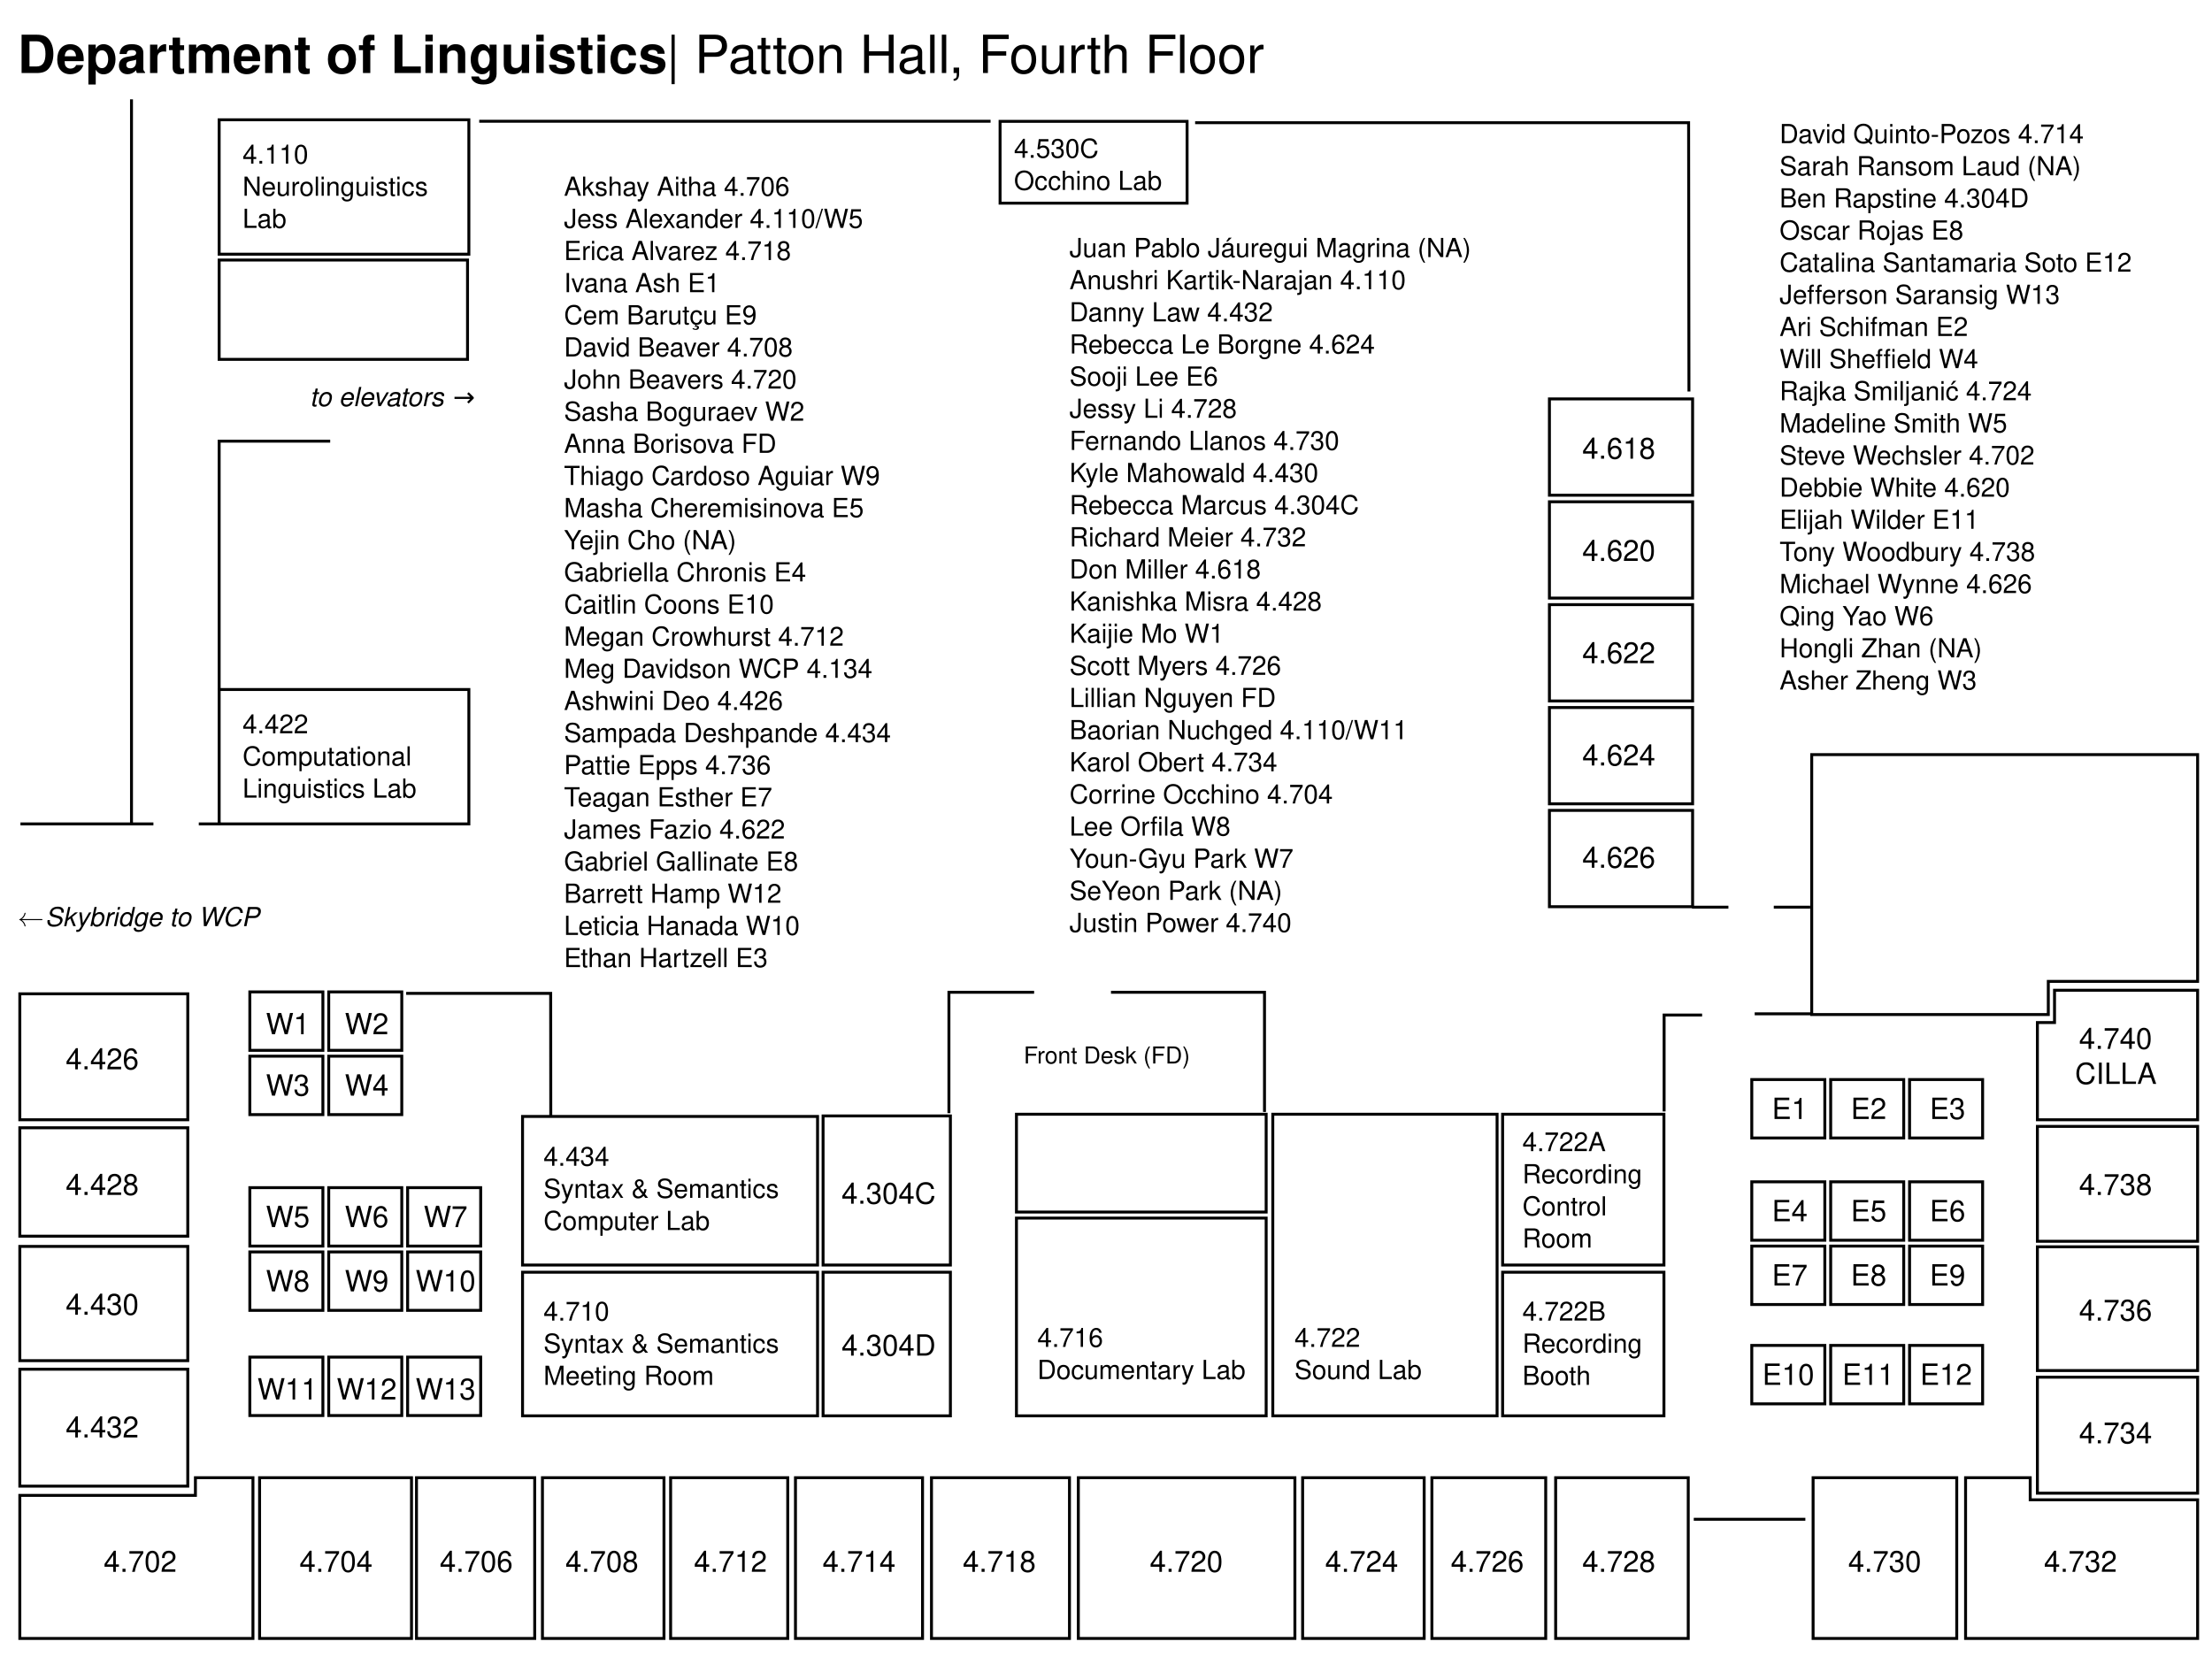
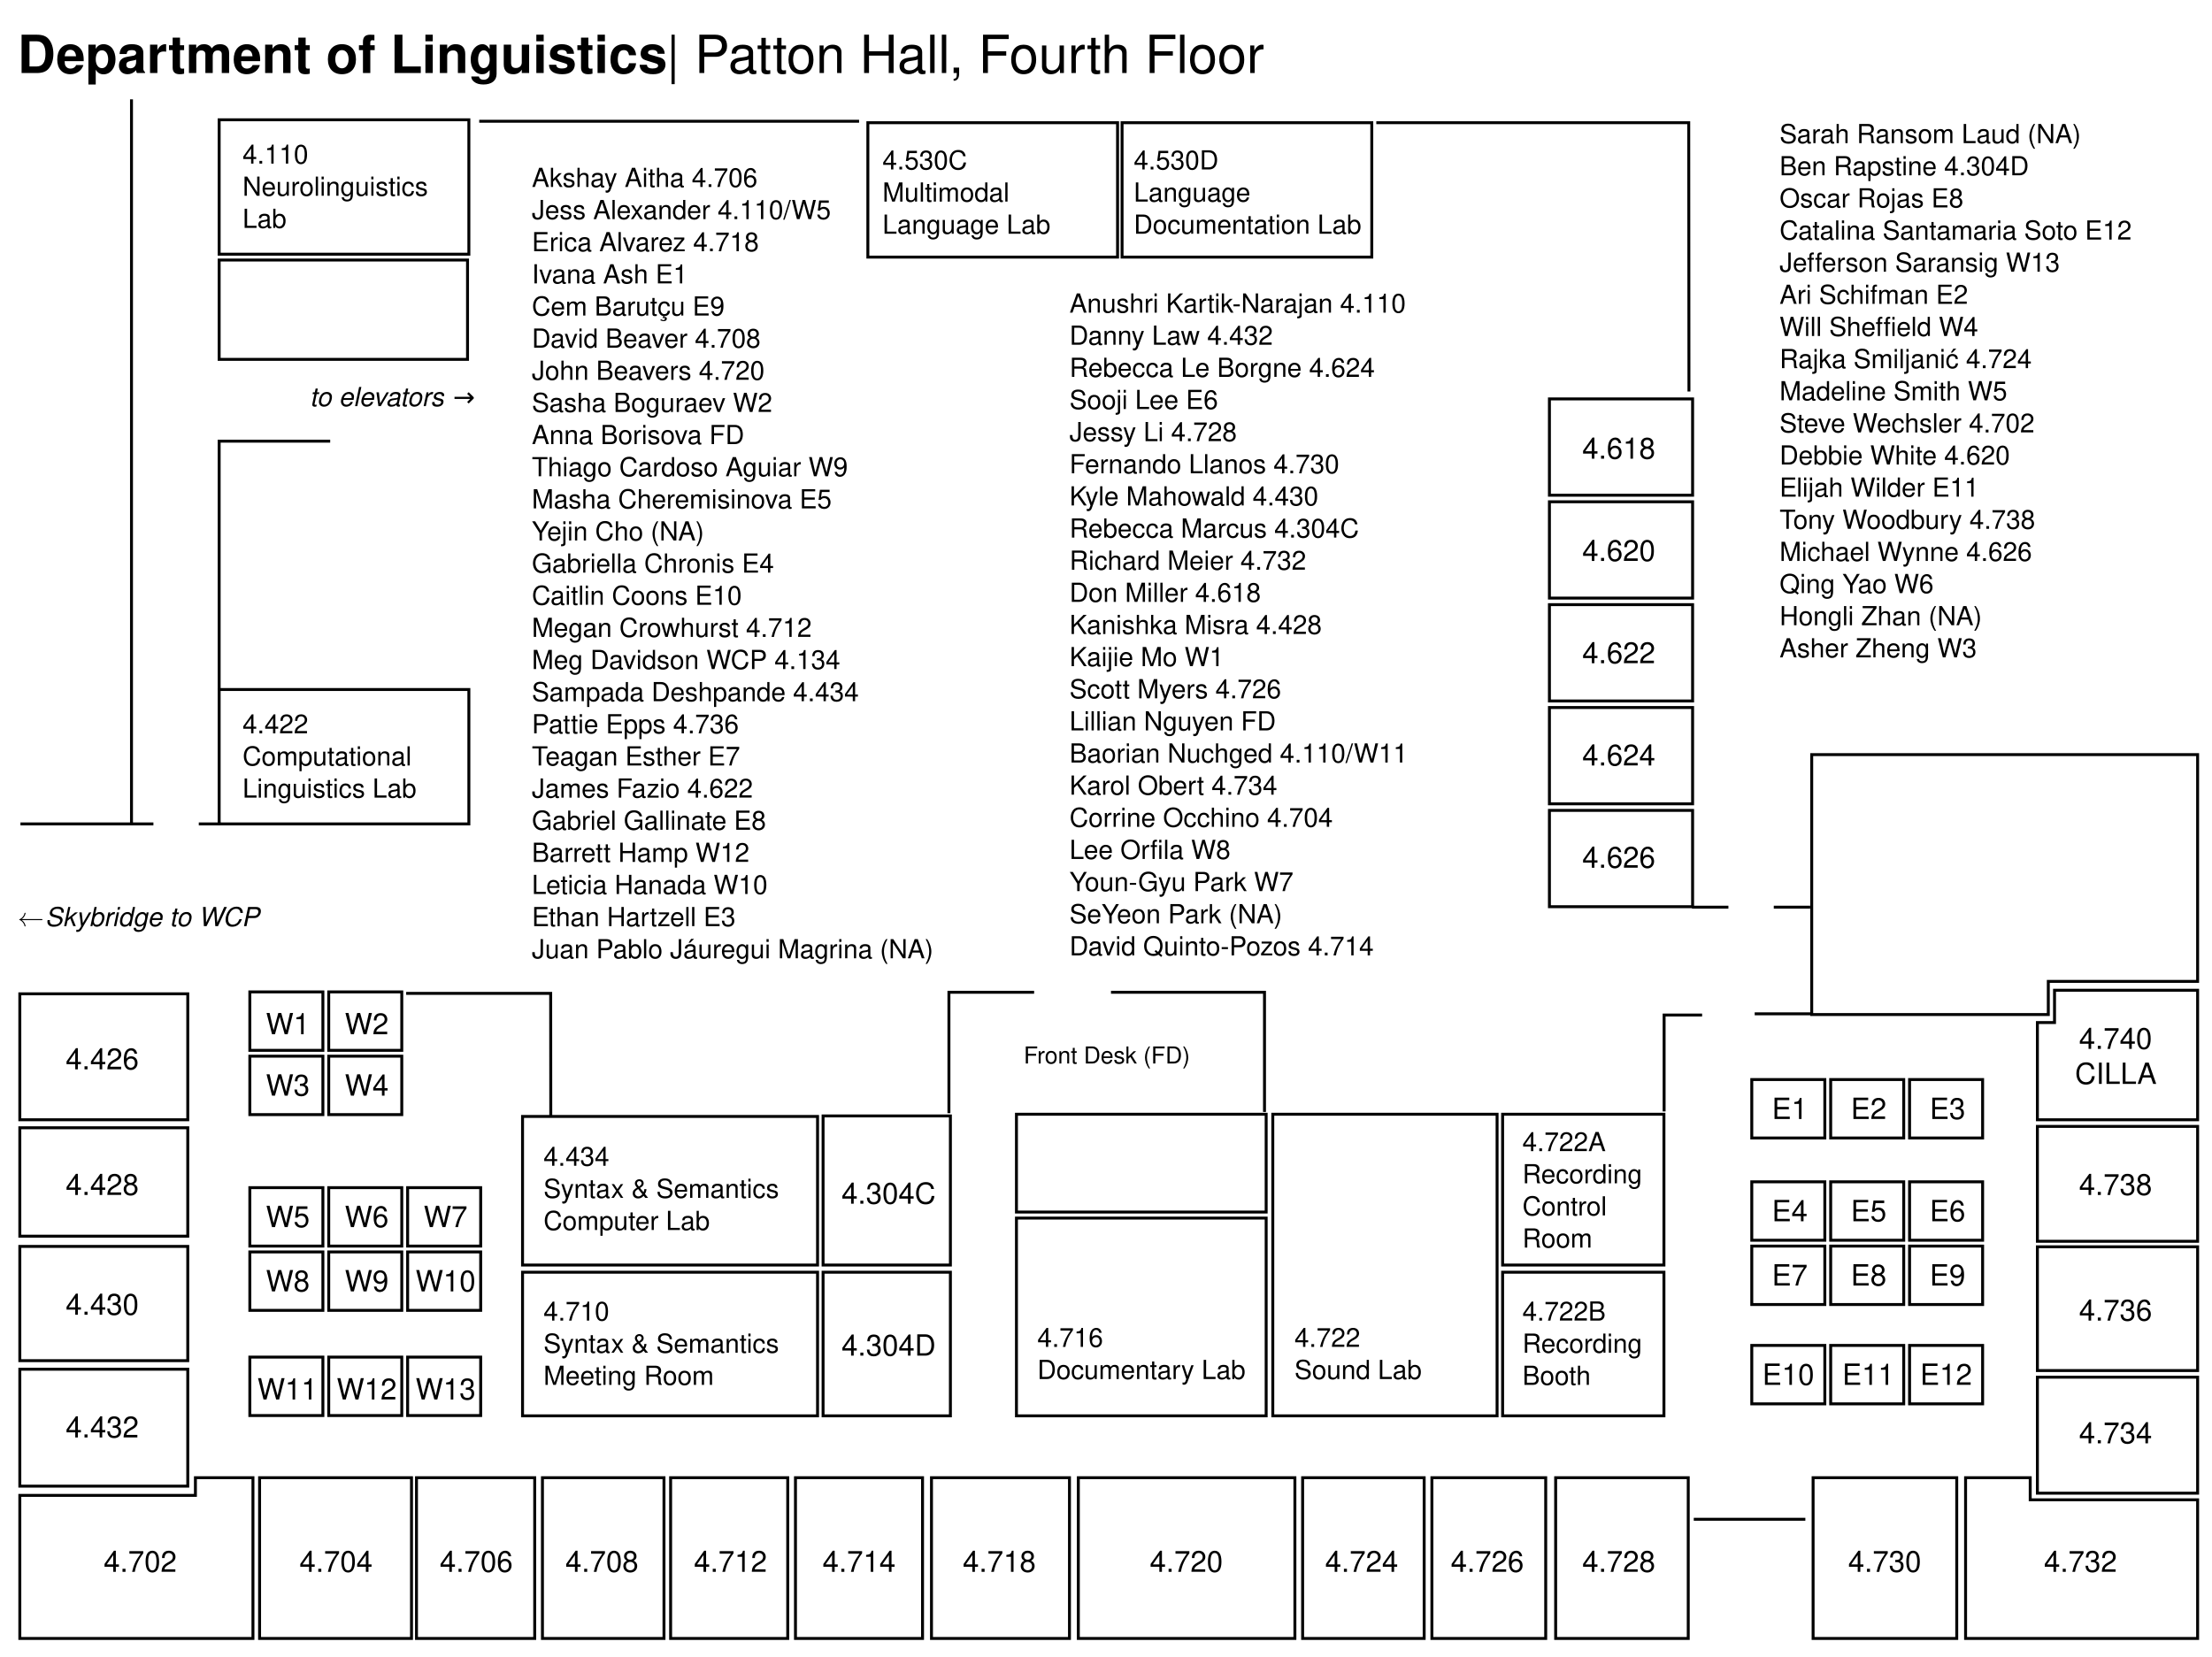
<svg xmlns="http://www.w3.org/2000/svg" width="757px" height="567px" viewBox="0 0 757 567" version="1.1">
  <g id="Artboard" stroke="none" stroke-width="1" fill="none" fill-rule="evenodd">
    <g id="Slices" />
    <g id="Offices-Shapes" transform="translate(6.7822, 40.5352)" stroke="#000000">
      <polygon id="Shape" points="745.295 295.367 694.198 295.367 694.198 306.712 613.23 306.712 613.23 217.748 745.295 217.748" />
-       <line x1="157.718" y1="0.965" x2="331.718" y2="0.965" id="Line" stroke-linecap="square" />
+       <line x1="157.718" y1="0.965" x2="286.718" y2="0.965" id="Line" stroke-linecap="square" />
      <polygon id="Shape" points="745.295 520.26 665.887 520.26 665.887 465.242 688.005 465.242 688.005 472.807 745.295 472.807" />
      <rect id="Rectangle" x="613.705" y="465.242" width="49.157" height="55.018" />
      <rect id="Rectangle" x="525.601" y="465.242" width="45.376" height="55.018" />
      <rect id="Rectangle" x="483.249" y="465.242" width="38.948" height="55.018" />
      <rect id="Rectangle" x="439.008" y="465.242" width="41.594" height="55.018" />
      <polygon id="Rectangle" points="362.248 465.242 362.248 520.26 436.361 520.26 436.361 465.242" />
      <polygon id="Rectangle" points="265.447 465.242 265.447 520.26 308.933 520.26 308.933 465.242" />
      <polygon id="Rectangle" points="311.995 465.242 311.995 520.26 359.218 520.26 359.218 465.242" />
      <polygon id="Rectangle" points="274.894 394.909 274.894 444.067 318.468 444.067 318.468 394.909" />
      <polygon id="Rectangle" points="274.894 341.416 274.894 392.451 318.468 392.451 318.468 341.416" />
      <rect id="Rectangle" x="222.718" y="465.242" width="40.082" height="55.018" />
      <rect id="Rectangle" x="178.855" y="465.242" width="41.594" height="55.018" />
      <rect id="Rectangle" x="135.748" y="465.242" width="40.461" height="55.018" />
      <polygon id="Rectangle" points="82.054 465.242 82.054 520.26 134.045 520.26 134.045 465.242" />
      <polygon id="Shape" points="79.783 520.26 -2.13162821e-14 520.26 -2.13162821e-14 471.291 60.094 471.291 60.094 465.242 79.783 465.242" />
      <polygon id="Rectangle" points="-2.84217094e-14 299.622 -2.84217094e-14 342.727 57.477 342.727 57.477 299.622" />
      <polygon id="Rectangle" points="-2.84217094e-14 345.47 -2.84217094e-14 382.574 57.477 382.574 57.477 345.47" />
      <polygon id="Rectangle" points="-2.84217094e-14 386.075 -2.84217094e-14 425.18 57.477 425.18 57.477 386.075" />
      <polygon id="Rectangle" points="-2.84217094e-14 428.11 -2.84217094e-14 468.131 57.477 468.131 57.477 428.11" />
      <rect id="Rectangle" x="690.465" y="430.834" width="54.83" height="39.703" />
      <rect id="Rectangle" x="690.465" y="386.213" width="54.83" height="42.354" />
      <rect id="Rectangle" x="690.465" y="345" width="54.83" height="39.322" />
      <polygon id="Shape" points="690.465 342.729 745.295 342.729 745.295 298.397 696.325 298.397 696.325 309.453 690.465 309.453" />
      <polygon id="Rectangle" points="172.045 394.909 172.045 444.067 273.006 444.067 273.006 394.909" />
      <polygon id="Rectangle" points="172.045 341.592 172.045 392.451 273.006 392.451 273.006 341.592" />
      <rect id="Rectangle" x="341.071" y="340.836" width="85.458" height="33.477" />
      <polygon id="Rectangle" points="68.218 195.465 68.218 241.465 153.676 241.465 153.676 195.465" />
      <polygon id="Rectangle" points="523.468 131.209 523.468 164.174 572.468 164.174 572.468 131.209" />
      <polygon id="Rectangle" points="523.468 96 523.468 128.965 572.468 128.965 572.468 96" />
-       <path d="M571.218,93.465 C571.188,69.9 571.166,52.226 571.151,40.444 C571.14,31.782 571.124,18.789 571.102,1.465 C511.348,1.465 466.533,1.465 436.656,1.465 C429.003,1.465 417.524,1.465 402.218,1.465" id="Shape" />
-       <polygon id="Rectangle" points="335.468 1 335.468 29 399.468 29 399.468 1" />
+       <path d="M571.218,93.465 C571.199,69.9 571.185,52.226 571.176,40.444 C571.169,31.782 571.158,18.789 571.145,1.465 C533.312,1.465 504.938,1.465 486.022,1.465 C481.177,1.465 473.909,1.465 464.218,1.465" id="Shape" />
      <polygon id="Rectangle" points="523.468 166.419 523.468 199.384 572.468 199.384 572.468 166.419" />
      <rect id="Rectangle" x="523.468" y="201.628" width="49" height="32.965" />
      <polygon id="Rectangle" points="523.468 236.837 523.468 269.802 572.468 269.802 572.468 236.837" />
      <polygon id="Rectangle" points="428.798 340.836 428.798 444.067 505.558 444.067 505.558 340.836" />
      <rect id="Rectangle" x="507.448" y="340.836" width="55.209" height="51.615" />
      <rect id="Rectangle" x="507.448" y="394.909" width="55.209" height="49.158" />
      <polygon id="Rectangle" points="341.071 376.382 341.071 444.067 426.529 444.067 426.529 376.382" />
      <polygon id="Rectangle" points="68.218 0.465 68.218 46.465 153.676 46.465 153.676 0.465" />
+       <polygon id="Rectangle" points="290.218 1.465 290.218 47.465 375.676 47.465 375.676 1.465" />
+       <polygon id="Rectangle" points="377.218 1.465 377.218 47.465 462.676 47.465 462.676 1.465" />
      <polygon id="Rectangle" points="68.218 48.465 68.218 82.465 153.218 82.465 153.218 48.465" />
    </g>
-     <g id="Offices-Labels" transform="translate(22, 45)" fill="#000000" font-family="Helvetica" font-weight="normal">
+     <g id="Offices-Labels" transform="translate(22, 47)" fill="#000000" font-family="Helvetica" font-weight="normal">
      <text id="4.422-Computational" font-size="9">
-         <tspan x="61" y="206">4.422</tspan>
-         <tspan x="61" y="217">Computational</tspan>
-         <tspan x="61" y="228">Linguistics Lab</tspan>
+         <tspan x="61" y="204">4.422</tspan>
+         <tspan x="61" y="215">Computational</tspan>
+         <tspan x="61" y="226">Linguistics Lab</tspan>
+       </text>
+       <text id="4.530C-Multimodal-La" font-size="9">
+         <tspan x="280" y="11">4.530C</tspan>
+         <tspan x="280" y="22">Multimodal</tspan>
+         <tspan x="280" y="33">Language Lab</tspan>
+       </text>
+       <text id="4.530D-Language-Docu" font-size="9">
+         <tspan x="366" y="11">4.530D</tspan>
+         <tspan x="366" y="22">Language</tspan>
+         <tspan x="366" y="33">Documentation Lab</tspan>
      </text>
      <text id="4.110-Neurolinguisti" font-size="9">
-         <tspan x="61" y="11">4.110</tspan>
-         <tspan x="61" y="22">Neurolinguistics</tspan>
-         <tspan x="61" y="33">Lab</tspan>
-       </text>
-       <text id="4.530C-Occhino-Lab" font-size="9">
-         <tspan x="325" y="9">4.530C</tspan>
-         <tspan x="325" y="20">Occhino Lab</tspan>
+         <tspan x="61" y="9">4.110</tspan>
+         <tspan x="61" y="20">Neurolinguistics</tspan>
+         <tspan x="61" y="31">Lab</tspan>
      </text>
      <text id="4.426" font-size="10">
-         <tspan x="0.488" y="321">4.426</tspan>
+         <tspan x="0.488" y="319">4.426</tspan>
      </text>
      <text id="4.428" font-size="10">
-         <tspan x="0.488" y="364">4.428</tspan>
+         <tspan x="0.488" y="362">4.428</tspan>
      </text>
      <text id="4.430" font-size="10">
-         <tspan x="0.488" y="405">4.430</tspan>
+         <tspan x="0.488" y="403">4.430</tspan>
      </text>
      <text id="4.432" font-size="10">
-         <tspan x="0.488" y="447">4.432</tspan>
+         <tspan x="0.488" y="445">4.432</tspan>
      </text>
      <text id="4.702" font-size="10">
-         <tspan x="13.488" y="493">4.702</tspan>
+         <tspan x="13.488" y="491">4.702</tspan>
      </text>
      <text id="4.704" font-size="10">
-         <tspan x="80.488" y="493">4.704</tspan>
+         <tspan x="80.488" y="491">4.704</tspan>
      </text>
      <text id="4.706" font-size="10">
-         <tspan x="128.488" y="493">4.706</tspan>
+         <tspan x="128.488" y="491">4.706</tspan>
      </text>
      <text id="4.708" font-size="10">
-         <tspan x="171.488" y="493">4.708</tspan>
+         <tspan x="171.488" y="491">4.708</tspan>
      </text>
      <text id="4.712" font-size="10">
-         <tspan x="215.488" y="493">4.712</tspan>
+         <tspan x="215.488" y="491">4.712</tspan>
      </text>
      <text id="4.714" font-size="10">
-         <tspan x="259.488" y="493">4.714</tspan>
+         <tspan x="259.488" y="491">4.714</tspan>
      </text>
      <text id="4.718" font-size="10">
-         <tspan x="307.488" y="493">4.718</tspan>
+         <tspan x="307.488" y="491">4.718</tspan>
      </text>
      <text id="4.720" font-size="10">
-         <tspan x="371.488" y="493">4.720</tspan>
+         <tspan x="371.488" y="491">4.720</tspan>
      </text>
      <text id="4.724" font-size="10">
-         <tspan x="431.488" y="493">4.724</tspan>
+         <tspan x="431.488" y="491">4.724</tspan>
      </text>
      <text id="4.726" font-size="10">
-         <tspan x="474.488" y="493">4.726</tspan>
+         <tspan x="474.488" y="491">4.726</tspan>
      </text>
      <text id="4.728" font-size="10">
-         <tspan x="519.488" y="493">4.728</tspan>
+         <tspan x="519.488" y="491">4.728</tspan>
      </text>
      <text id="4.730" font-size="10">
-         <tspan x="610.488" y="493">4.730</tspan>
+         <tspan x="610.488" y="491">4.730</tspan>
      </text>
      <text id="4.732" font-size="10">
-         <tspan x="677.488" y="493">4.732</tspan>
+         <tspan x="677.488" y="491">4.732</tspan>
      </text>
      <text id="4.734" font-size="10">
-         <tspan x="689.488" y="449">4.734</tspan>
+         <tspan x="689.488" y="447">4.734</tspan>
      </text>
      <text id="4.736" font-size="10">
-         <tspan x="689.488" y="407">4.736</tspan>
+         <tspan x="689.488" y="405">4.736</tspan>
      </text>
      <text id="4.738" font-size="10">
-         <tspan x="689.488" y="364">4.738</tspan>
+         <tspan x="689.488" y="362">4.738</tspan>
      </text>
      <text id="4.618" font-size="10">
-         <tspan x="519.488" y="112">4.618</tspan>
+         <tspan x="519.488" y="110">4.618</tspan>
      </text>
      <text id="4.620" font-size="10">
-         <tspan x="519.488" y="147">4.620</tspan>
+         <tspan x="519.488" y="145">4.620</tspan>
      </text>
      <text id="4.622" font-size="10">
-         <tspan x="519.488" y="182">4.622</tspan>
+         <tspan x="519.488" y="180">4.622</tspan>
      </text>
      <text id="4.624" font-size="10">
-         <tspan x="519.488" y="217">4.624</tspan>
+         <tspan x="519.488" y="215">4.624</tspan>
      </text>
      <text id="4.626" font-size="10">
-         <tspan x="519.488" y="252">4.626</tspan>
+         <tspan x="519.488" y="250">4.626</tspan>
      </text>
      <text id="4.740" font-size="10">
-         <tspan x="689.488" y="314">4.740</tspan>
-         <tspan x="688.104" y="326">CILLA</tspan>
+         <tspan x="689.488" y="312">4.740</tspan>
+         <tspan x="688.104" y="324">CILLA</tspan>
      </text>
      <text id="4.434" font-size="9">
-         <tspan x="164" y="354">4.434</tspan>
-         <tspan x="164" y="365">Syntax &amp; Semantics</tspan>
-         <tspan x="164" y="376">Computer Lab</tspan>
+         <tspan x="164" y="352">4.434</tspan>
+         <tspan x="164" y="363">Syntax &amp; Semantics</tspan>
+         <tspan x="164" y="374">Computer Lab</tspan>
      </text>
      <text id="4.710" font-size="9">
-         <tspan x="164" y="407">4.710</tspan>
-         <tspan x="164" y="418">Syntax &amp; Semantics</tspan>
-         <tspan x="164" y="429">Meeting Room</tspan>
+         <tspan x="164" y="405">4.710</tspan>
+         <tspan x="164" y="416">Syntax &amp; Semantics</tspan>
+         <tspan x="164" y="427">Meeting Room</tspan>
      </text>
      <text id="4.716" font-size="9">
-         <tspan x="333" y="416">4.716</tspan>
-         <tspan x="333" y="427">Documentary Lab</tspan>
+         <tspan x="333" y="414">4.716</tspan>
+         <tspan x="333" y="425">Documentary Lab</tspan>
      </text>
      <text id="4.304C" font-size="10">
-         <tspan x="266" y="367">4.304C</tspan>
+         <tspan x="266" y="365">4.304C</tspan>
      </text>
      <text id="4.304D" font-size="10">
-         <tspan x="266" y="419">4.304D</tspan>
+         <tspan x="266" y="417">4.304D</tspan>
      </text>
      <text id="4.722-Sound-Lab" font-size="9">
-         <tspan x="421" y="416">4.722</tspan>
-         <tspan x="421" y="427">Sound Lab</tspan>
+         <tspan x="421" y="414">4.722</tspan>
+         <tspan x="421" y="425">Sound Lab</tspan>
      </text>
      <text id="4.722B" font-size="9">
-         <tspan x="499" y="407">4.722B</tspan>
-         <tspan x="499" y="418">Recording </tspan>
-         <tspan x="499" y="429">Booth</tspan>
+         <tspan x="499" y="405">4.722B</tspan>
+         <tspan x="499" y="416">Recording </tspan>
+         <tspan x="499" y="427">Booth</tspan>
      </text>
      <text id="4.722A" font-size="9">
-         <tspan x="499" y="349">4.722A</tspan>
-         <tspan x="499" y="360">Recording </tspan>
-         <tspan x="499" y="371">Control </tspan>
-         <tspan x="499" y="382">Room</tspan>
+         <tspan x="499" y="347">4.722A</tspan>
+         <tspan x="499" y="358">Recording </tspan>
+         <tspan x="499" y="369">Control </tspan>
+         <tspan x="499" y="380">Room</tspan>
      </text>
      <text id="Front-Desk-(FD)" font-size="8">
-         <tspan x="328.332" y="319">Front Desk (FD)</tspan>
-       </text>
-     </g>
-     <g id="Workstations-East---Listing" transform="translate(193, 40)" fill="#000000" font-family="Helvetica" font-size="9" font-weight="normal">
+         <tspan x="328.332" y="317">Front Desk (FD)</tspan>
+       </text>
+     </g>
+     <g id="Workstations-East---Listing" transform="translate(182, 40)" fill="#000000" font-family="Helvetica" font-size="9" font-weight="normal">
      <text id="Akshay-Aitha-4.706-J">
-         <tspan x="0" y="27">Akshay Aitha   4.706</tspan>
-         <tspan x="0" y="38">Jess Alexander   4.110/W5</tspan>
-         <tspan x="0" y="49">Erica Alvarez   4.718</tspan>
-         <tspan x="0" y="60">Ivana Ash   E1</tspan>
-         <tspan x="0" y="71">Cem Barutçu   E9</tspan>
-         <tspan x="0" y="82">David Beaver   4.708</tspan>
-         <tspan x="0" y="93">John Beavers   4.720</tspan>
-         <tspan x="0" y="104">Sasha Boguraev   W2</tspan>
-         <tspan x="0" y="115">Anna Borisova   FD</tspan>
-         <tspan x="0" y="126">Thiago Cardoso Aguiar   W9</tspan>
-         <tspan x="0" y="137">Masha Cheremisinova   E5</tspan>
-         <tspan x="0" y="148">Yejin Cho   (NA)</tspan>
-         <tspan x="0" y="159">Gabriella Chronis   E4</tspan>
-         <tspan x="0" y="170">Caitlin Coons   E10</tspan>
-         <tspan x="0" y="181">Megan Crowhurst   4.712</tspan>
-         <tspan x="0" y="192">Meg Davidson   WCP 4.134</tspan>
-         <tspan x="0" y="203">Ashwini Deo   4.426</tspan>
-         <tspan x="0" y="214">Sampada Deshpande   4.434</tspan>
-         <tspan x="0" y="225">Pattie Epps   4.736</tspan>
-         <tspan x="0" y="236">Teagan Esther   E7</tspan>
-         <tspan x="0" y="247">James Fazio   4.622</tspan>
-         <tspan x="0" y="258">Gabriel Gallinate   E8</tspan>
-         <tspan x="0" y="269">Barrett Hamp   W12</tspan>
-         <tspan x="0" y="280">Leticia Hanada   W10</tspan>
-         <tspan x="0" y="291">Ethan Hartzell   E3</tspan>
-         <tspan x="0" y="302" />
-       </text>
-       <text id="Juan-Pablo-Jáuregui">
-         <tspan x="173" y="48">Juan Pablo Jáuregui Magrina   (NA)</tspan>
-         <tspan x="173" y="59">Anushri Kartik-Narajan   4.110</tspan>
-         <tspan x="173" y="70">Danny Law   4.432</tspan>
-         <tspan x="173" y="81">Rebecca Le Borgne   4.624</tspan>
-         <tspan x="173" y="92">Sooji Lee   E6</tspan>
-         <tspan x="173" y="103">Jessy Li   4.728</tspan>
-         <tspan x="173" y="114">Fernando Llanos   4.730</tspan>
-         <tspan x="173" y="125">Kyle Mahowald   4.430</tspan>
-         <tspan x="173" y="136">Rebecca Marcus   4.304C</tspan>
-         <tspan x="173" y="147">Richard Meier   4.732</tspan>
-         <tspan x="173" y="158">Don Miller   4.618</tspan>
-         <tspan x="173" y="169">Kanishka Misra   4.428</tspan>
-         <tspan x="173" y="180">Kaijie Mo   W1</tspan>
-         <tspan x="173" y="191">Scott Myers   4.726</tspan>
-         <tspan x="173" y="202">Lillian Nguyen   FD</tspan>
-         <tspan x="173" y="213">Baorian Nuchged   4.110/W11</tspan>
-         <tspan x="173" y="224">Karol Obert   4.734</tspan>
-         <tspan x="173" y="235">Corrine Occhino   4.704</tspan>
-         <tspan x="173" y="246">Lee Orfila   W8</tspan>
-         <tspan x="173" y="257">Youn-Gyu Park   W7</tspan>
-         <tspan x="173" y="268">SeYeon Park   (NA)</tspan>
-         <tspan x="173" y="279">Justin Power   4.740</tspan>
-       </text>
-       <text id="David-Quinto-Pozos-4">
-         <tspan x="416" y="9">David Quinto-Pozos   4.714</tspan>
-         <tspan x="416" y="20">Sarah Ransom Laud   (NA)</tspan>
-         <tspan x="416" y="31">Ben Rapstine   4.304D</tspan>
-         <tspan x="416" y="42">Oscar Rojas   E8</tspan>
-         <tspan x="416" y="53">Catalina Santamaria Soto   E12</tspan>
-         <tspan x="416" y="64">Jefferson Saransig   W13</tspan>
-         <tspan x="416" y="75">Ari Schifman   E2</tspan>
-         <tspan x="416" y="86">Will Sheffield   W4</tspan>
-         <tspan x="416" y="97">Rajka Smiljanić   4.724</tspan>
-         <tspan x="416" y="108">Madeline Smith   W5</tspan>
-         <tspan x="416" y="119">Steve Wechsler   4.702</tspan>
-         <tspan x="416" y="130">Debbie White   4.620</tspan>
-         <tspan x="416" y="141">Elijah Wilder   E11</tspan>
-         <tspan x="416" y="152">Tony Woodbury   4.738</tspan>
-         <tspan x="416" y="163">Michael Wynne   4.626</tspan>
-         <tspan x="416" y="174">Qing Yao   W6</tspan>
-         <tspan x="416" y="185">Hongli Zhan   (NA)</tspan>
-         <tspan x="416" y="196">Asher Zheng   W3</tspan>
+         <tspan x="0" y="24">Akshay Aitha   4.706</tspan>
+         <tspan x="0" y="35">Jess Alexander   4.110/W5</tspan>
+         <tspan x="0" y="46">Erica Alvarez   4.718</tspan>
+         <tspan x="0" y="57">Ivana Ash   E1</tspan>
+         <tspan x="0" y="68">Cem Barutçu   E9</tspan>
+         <tspan x="0" y="79">David Beaver   4.708</tspan>
+         <tspan x="0" y="90">John Beavers   4.720</tspan>
+         <tspan x="0" y="101">Sasha Boguraev   W2</tspan>
+         <tspan x="0" y="112">Anna Borisova   FD</tspan>
+         <tspan x="0" y="123">Thiago Cardoso Aguiar   W9</tspan>
+         <tspan x="0" y="134">Masha Cheremisinova   E5</tspan>
+         <tspan x="0" y="145">Yejin Cho   (NA)</tspan>
+         <tspan x="0" y="156">Gabriella Chronis   E4</tspan>
+         <tspan x="0" y="167">Caitlin Coons   E10</tspan>
+         <tspan x="0" y="178">Megan Crowhurst   4.712</tspan>
+         <tspan x="0" y="189">Meg Davidson   WCP 4.134</tspan>
+         <tspan x="0" y="200">Sampada Deshpande   4.434</tspan>
+         <tspan x="0" y="211">Pattie Epps   4.736</tspan>
+         <tspan x="0" y="222">Teagan Esther   E7</tspan>
+         <tspan x="0" y="233">James Fazio   4.622</tspan>
+         <tspan x="0" y="244">Gabriel Gallinate   E8</tspan>
+         <tspan x="0" y="255">Barrett Hamp   W12</tspan>
+         <tspan x="0" y="266">Leticia Hanada   W10</tspan>
+         <tspan x="0" y="277">Ethan Hartzell   E3</tspan>
+         <tspan x="0" y="288">Juan Pablo Jáuregui Magrina   (NA)</tspan>
+         <tspan x="0" y="299" />
+       </text>
+       <text id="Anushri-Kartik-Naraj">
+         <tspan x="184" y="67">Anushri Kartik-Narajan   4.110</tspan>
+         <tspan x="184" y="78">Danny Law   4.432</tspan>
+         <tspan x="184" y="89">Rebecca Le Borgne   4.624</tspan>
+         <tspan x="184" y="100">Sooji Lee   E6</tspan>
+         <tspan x="184" y="111">Jessy Li   4.728</tspan>
+         <tspan x="184" y="122">Fernando Llanos   4.730</tspan>
+         <tspan x="184" y="133">Kyle Mahowald   4.430</tspan>
+         <tspan x="184" y="144">Rebecca Marcus   4.304C</tspan>
+         <tspan x="184" y="155">Richard Meier   4.732</tspan>
+         <tspan x="184" y="166">Don Miller   4.618</tspan>
+         <tspan x="184" y="177">Kanishka Misra   4.428</tspan>
+         <tspan x="184" y="188">Kaijie Mo   W1</tspan>
+         <tspan x="184" y="199">Scott Myers   4.726</tspan>
+         <tspan x="184" y="210">Lillian Nguyen   FD</tspan>
+         <tspan x="184" y="221">Baorian Nuchged   4.110/W11</tspan>
+         <tspan x="184" y="232">Karol Obert   4.734</tspan>
+         <tspan x="184" y="243">Corrine Occhino   4.704</tspan>
+         <tspan x="184" y="254">Lee Orfila   W8</tspan>
+         <tspan x="184" y="265">Youn-Gyu Park   W7</tspan>
+         <tspan x="184" y="276">SeYeon Park   (NA)</tspan>
+         <tspan x="184" y="287">David Quinto-Pozos   4.714</tspan>
+       </text>
+       <text id="Sarah-Ransom-Laud-(N">
+         <tspan x="427" y="9">Sarah Ransom Laud   (NA)</tspan>
+         <tspan x="427" y="20">Ben Rapstine   4.304D</tspan>
+         <tspan x="427" y="31">Oscar Rojas   E8</tspan>
+         <tspan x="427" y="42">Catalina Santamaria Soto   E12</tspan>
+         <tspan x="427" y="53">Jefferson Saransig   W13</tspan>
+         <tspan x="427" y="64">Ari Schifman   E2</tspan>
+         <tspan x="427" y="75">Will Sheffield   W4</tspan>
+         <tspan x="427" y="86">Rajka Smiljanić   4.724</tspan>
+         <tspan x="427" y="97">Madeline Smith   W5</tspan>
+         <tspan x="427" y="108">Steve Wechsler   4.702</tspan>
+         <tspan x="427" y="119">Debbie White   4.620</tspan>
+         <tspan x="427" y="130">Elijah Wilder   E11</tspan>
+         <tspan x="427" y="141">Tony Woodbury   4.738</tspan>
+         <tspan x="427" y="152">Michael Wynne   4.626</tspan>
+         <tspan x="427" y="163">Qing Yao   W6</tspan>
+         <tspan x="427" y="174">Hongli Zhan   (NA)</tspan>
+         <tspan x="427" y="185">Asher Zheng   W3</tspan>
      </text>
    </g>
    <g id="Workstations-East---Outlines" transform="translate(599, 369)" stroke="#000000">
      <path d="M25.5,35.5 L25.5,55.5 L0.5,55.5 L0.5,35.5 L25.5,35.5 Z" id="Rectangle-65" />
      <path d="M79.5,57.5 L79.5,77.5 L54.5,77.5 L54.5,57.5 L79.5,57.5 Z" id="Rectangle-65" />
      <path d="M52.5,57.5 L52.5,77.5 L27.5,77.5 L27.5,57.5 L52.5,57.5 Z" id="Rectangle-65" />
      <path d="M25.5,57.5 L25.5,77.5 L0.5,77.5 L0.5,57.5 L25.5,57.5 Z" id="Rectangle-65" />
      <path d="M79.5,35.5 L79.5,55.5 L54.5,55.5 L54.5,35.5 L79.5,35.5 Z" id="Rectangle-65" />
      <path d="M52.5,35.5 L52.5,55.5 L27.5,55.5 L27.5,35.5 L52.5,35.5 Z" id="Rectangle-65" />
      <path d="M25.5,0.5 L25.5,20.5 L0.5,20.5 L0.5,0.5 L25.5,0.5 Z" id="Rectangle-65-copy" />
      <path d="M79.5,0.5 L79.5,20.5 L54.5,20.5 L54.5,0.5 L79.5,0.5 Z" id="Rectangle-65-copy" />
      <path d="M52.5,0.5 L52.5,20.5 L27.5,20.5 L27.5,0.5 L52.5,0.5 Z" id="Rectangle-65-copy" />
      <path d="M25.5,91.5 L25.5,111.5 L0.5,111.5 L0.5,91.5 L25.5,91.5 Z" id="Rectangle-65-copy-2" />
      <path d="M79.5,91.5 L79.5,111.5 L54.5,111.5 L54.5,91.5 L79.5,91.5 Z" id="Rectangle-65-copy-2" />
      <path d="M52.5,91.5 L52.5,111.5 L27.5,111.5 L27.5,91.5 L52.5,91.5 Z" id="Rectangle-65-copy-2" />
    </g>
    <g id="Workstations-East---Labels" transform="translate(603, 373)" fill="#000000" font-family="Helvetica" font-size="10" font-weight="normal">
      <text id="E1">
        <tspan x="3.384" y="10">E1</tspan>
      </text>
      <text id="E2">
        <tspan x="30.384" y="10">E2</tspan>
      </text>
      <text id="E3">
        <tspan x="57.384" y="10">E3</tspan>
      </text>
      <text id="E4">
        <tspan x="3.384" y="45">E4</tspan>
      </text>
      <text id="E5">
        <tspan x="30.384" y="45">E5</tspan>
      </text>
      <text id="E6">
        <tspan x="57.384" y="45">E6</tspan>
      </text>
      <text id="E7">
        <tspan x="3.384" y="67">E7</tspan>
      </text>
      <text id="E8">
        <tspan x="30.384" y="67">E8</tspan>
      </text>
      <text id="E9">
        <tspan x="57.384" y="67">E9</tspan>
      </text>
      <text id="E10">
        <tspan x="0.104" y="101">E10</tspan>
      </text>
      <text id="E11">
        <tspan x="27.472" y="101">E11</tspan>
      </text>
      <text id="E12">
        <tspan x="54.104" y="101">E12</tspan>
      </text>
    </g>
    <g id="Workstations-West---Outlines" transform="translate(85, 339)" stroke="#000000">
      <path d="M25.5,67.5 L25.5,87.5 L0.5,87.5 L0.5,67.5 L25.5,67.5 Z" id="Rectangle-65" />
      <path d="M79.5,89.5 L79.5,109.5 L54.5,109.5 L54.5,89.5 L79.5,89.5 Z" id="Rectangle-65" />
      <path d="M52.5,89.5 L52.5,109.5 L27.5,109.5 L27.5,89.5 L52.5,89.5 Z" id="Rectangle-65" />
      <path d="M25.5,89.5 L25.5,109.5 L0.5,109.5 L0.5,89.5 L25.5,89.5 Z" id="Rectangle-65" />
      <path d="M79.5,125.5 L79.5,145.5 L54.5,145.5 L54.5,125.5 L79.5,125.5 Z" id="Rectangle-65-copy" />
      <path d="M52.5,125.5 L52.5,145.5 L27.5,145.5 L27.5,125.5 L52.5,125.5 Z" id="Rectangle-65-copy" />
      <path d="M25.5,125.5 L25.5,145.5 L0.5,145.5 L0.5,125.5 L25.5,125.5 Z" id="Rectangle-65-copy" />
      <path d="M79.5,67.5 L79.5,87.5 L54.5,87.5 L54.5,67.5 L79.5,67.5 Z" id="Rectangle-65" />
      <path d="M52.5,67.5 L52.5,87.5 L27.5,87.5 L27.5,67.5 L52.5,67.5 Z" id="Rectangle-65" />
      <path d="M25.5,0.5 L25.5,20.5 L0.5,20.5 L0.5,0.5 L25.5,0.5 Z" id="Rectangle-65-copy" />
      <path d="M52.5,22.5 L52.5,42.5 L27.5,42.5 L27.5,22.5 L52.5,22.5 Z" id="Rectangle-65-copy" />
      <path d="M25.5,22.5 L25.5,42.5 L0.5,42.5 L0.5,22.5 L25.5,22.5 Z" id="Rectangle-65-copy" />
      <path d="M52.5,0.5 L52.5,20.5 L27.5,20.5 L27.5,0.5 L52.5,0.5 Z" id="Rectangle-65-copy" />
    </g>
    <g id="Workstations-West---Labels" transform="translate(88, 344)" fill="#000000" font-family="Helvetica" font-size="10" font-weight="normal">
      <text id="W5">
        <tspan x="3" y="76">W5</tspan>
      </text>
      <text id="W1">
        <tspan x="3" y="10">W1</tspan>
      </text>
      <text id="W3">
        <tspan x="3" y="31">W3</tspan>
      </text>
      <text id="W4">
        <tspan x="30" y="31">W4</tspan>
      </text>
      <text id="W2">
        <tspan x="30" y="10">W2</tspan>
      </text>
      <text id="W6">
        <tspan x="30" y="76">W6</tspan>
      </text>
      <text id="W7">
        <tspan x="57" y="76">W7</tspan>
      </text>
      <text id="W8">
        <tspan x="3" y="98">W8</tspan>
      </text>
      <text id="W11">
        <tspan x="0.088" y="135">W11</tspan>
      </text>
      <text id="W9">
        <tspan x="30" y="98">W9</tspan>
      </text>
      <text id="W10">
        <tspan x="54.219" y="98">W10</tspan>
      </text>
      <text id="W12">
        <tspan x="27.219" y="135">W12</tspan>
      </text>
      <text id="W13">
        <tspan x="54.219" y="135">W13</tspan>
      </text>
    </g>
    <g id="RLP-Walls" transform="translate(7, 34)" stroke="#000000">
      <path d="M181.489,348 C181.48,337.242 181.474,329.174 181.469,323.795 C181.466,319.84 181.461,313.909 181.455,306 C163.957,306 150.834,306 142.085,306 C139.844,306 136.482,306 132,306" id="Shape" />
      <polyline id="Shape" points="317.745 347 317.745 305.623 346.899 305.623" />
      <polyline id="Shape" points="373.209 305.623 425.744 305.623 425.744 346.586" />
      <polyline id="Shape" points="575.5 313.417 562.5 313.417 562.5 346.417" />
      <line x1="613.062" y1="313" x2="593.5" y2="313" id="Shape" />
      <line x1="584.5" y1="276.5" x2="572.031" y2="276.5" id="Shape" />
      <line x1="45.5" y1="248" x2="38.031" y2="248" id="Shape" />
      <line x1="68.5" y1="248" x2="61.031" y2="248" id="Shape" />
      <line x1="612.5" y1="276.5" x2="600.031" y2="276.5" id="Shape" />
      <line x1="572.649" y1="486" x2="610.835" y2="486" id="Shape" />
      <polyline id="Shape" points="0 248 38 248 38 0" />
      <polyline id="Shape" transform="translate(87, 159.5) scale(-1, -1) translate(-87, -159.5)" points="68 202 106 202 106 117" />
    </g>
    <g id="RLP-Labels" transform="translate(6, 7)" fill="#000000" font-family="Helvetica-Bold, Helvetica" font-size="18" font-weight="bold">
      <text id="Department-of-Lingui">
        <tspan x="0" y="18">Department of Linguistics</tspan>
        <tspan x="222.021" y="18" font-family="Helvetica" font-weight="normal"> | Patton Hall, Fourth Floor</tspan>
      </text>
    </g>
    <text id="⃪-Skybridge-to-WCP" font-family="STIXTwoMath-Regular, STIX Two Math" font-size="9" font-weight="normal" fill="#000000">
      <tspan x="12.922" y="317">⃪</tspan>
      <tspan x="12.922" y="317" font-family="Helvetica"> </tspan>
      <tspan x="15.422" y="317" font-family="Helvetica-Oblique, Helvetica" font-style="italic">Skybridge to WCP</tspan>
    </text>
    <text id="to-elevators-→" font-family="Helvetica-Oblique, Helvetica" font-size="9" font-style="italic" font-weight="normal" fill="#000000">
      <tspan x="106" y="139">to elevators </tspan>
      <tspan x="155.025" y="139" font-family="LucidaGrande, Lucida Grande">→</tspan>
    </text>
  </g>
</svg>
